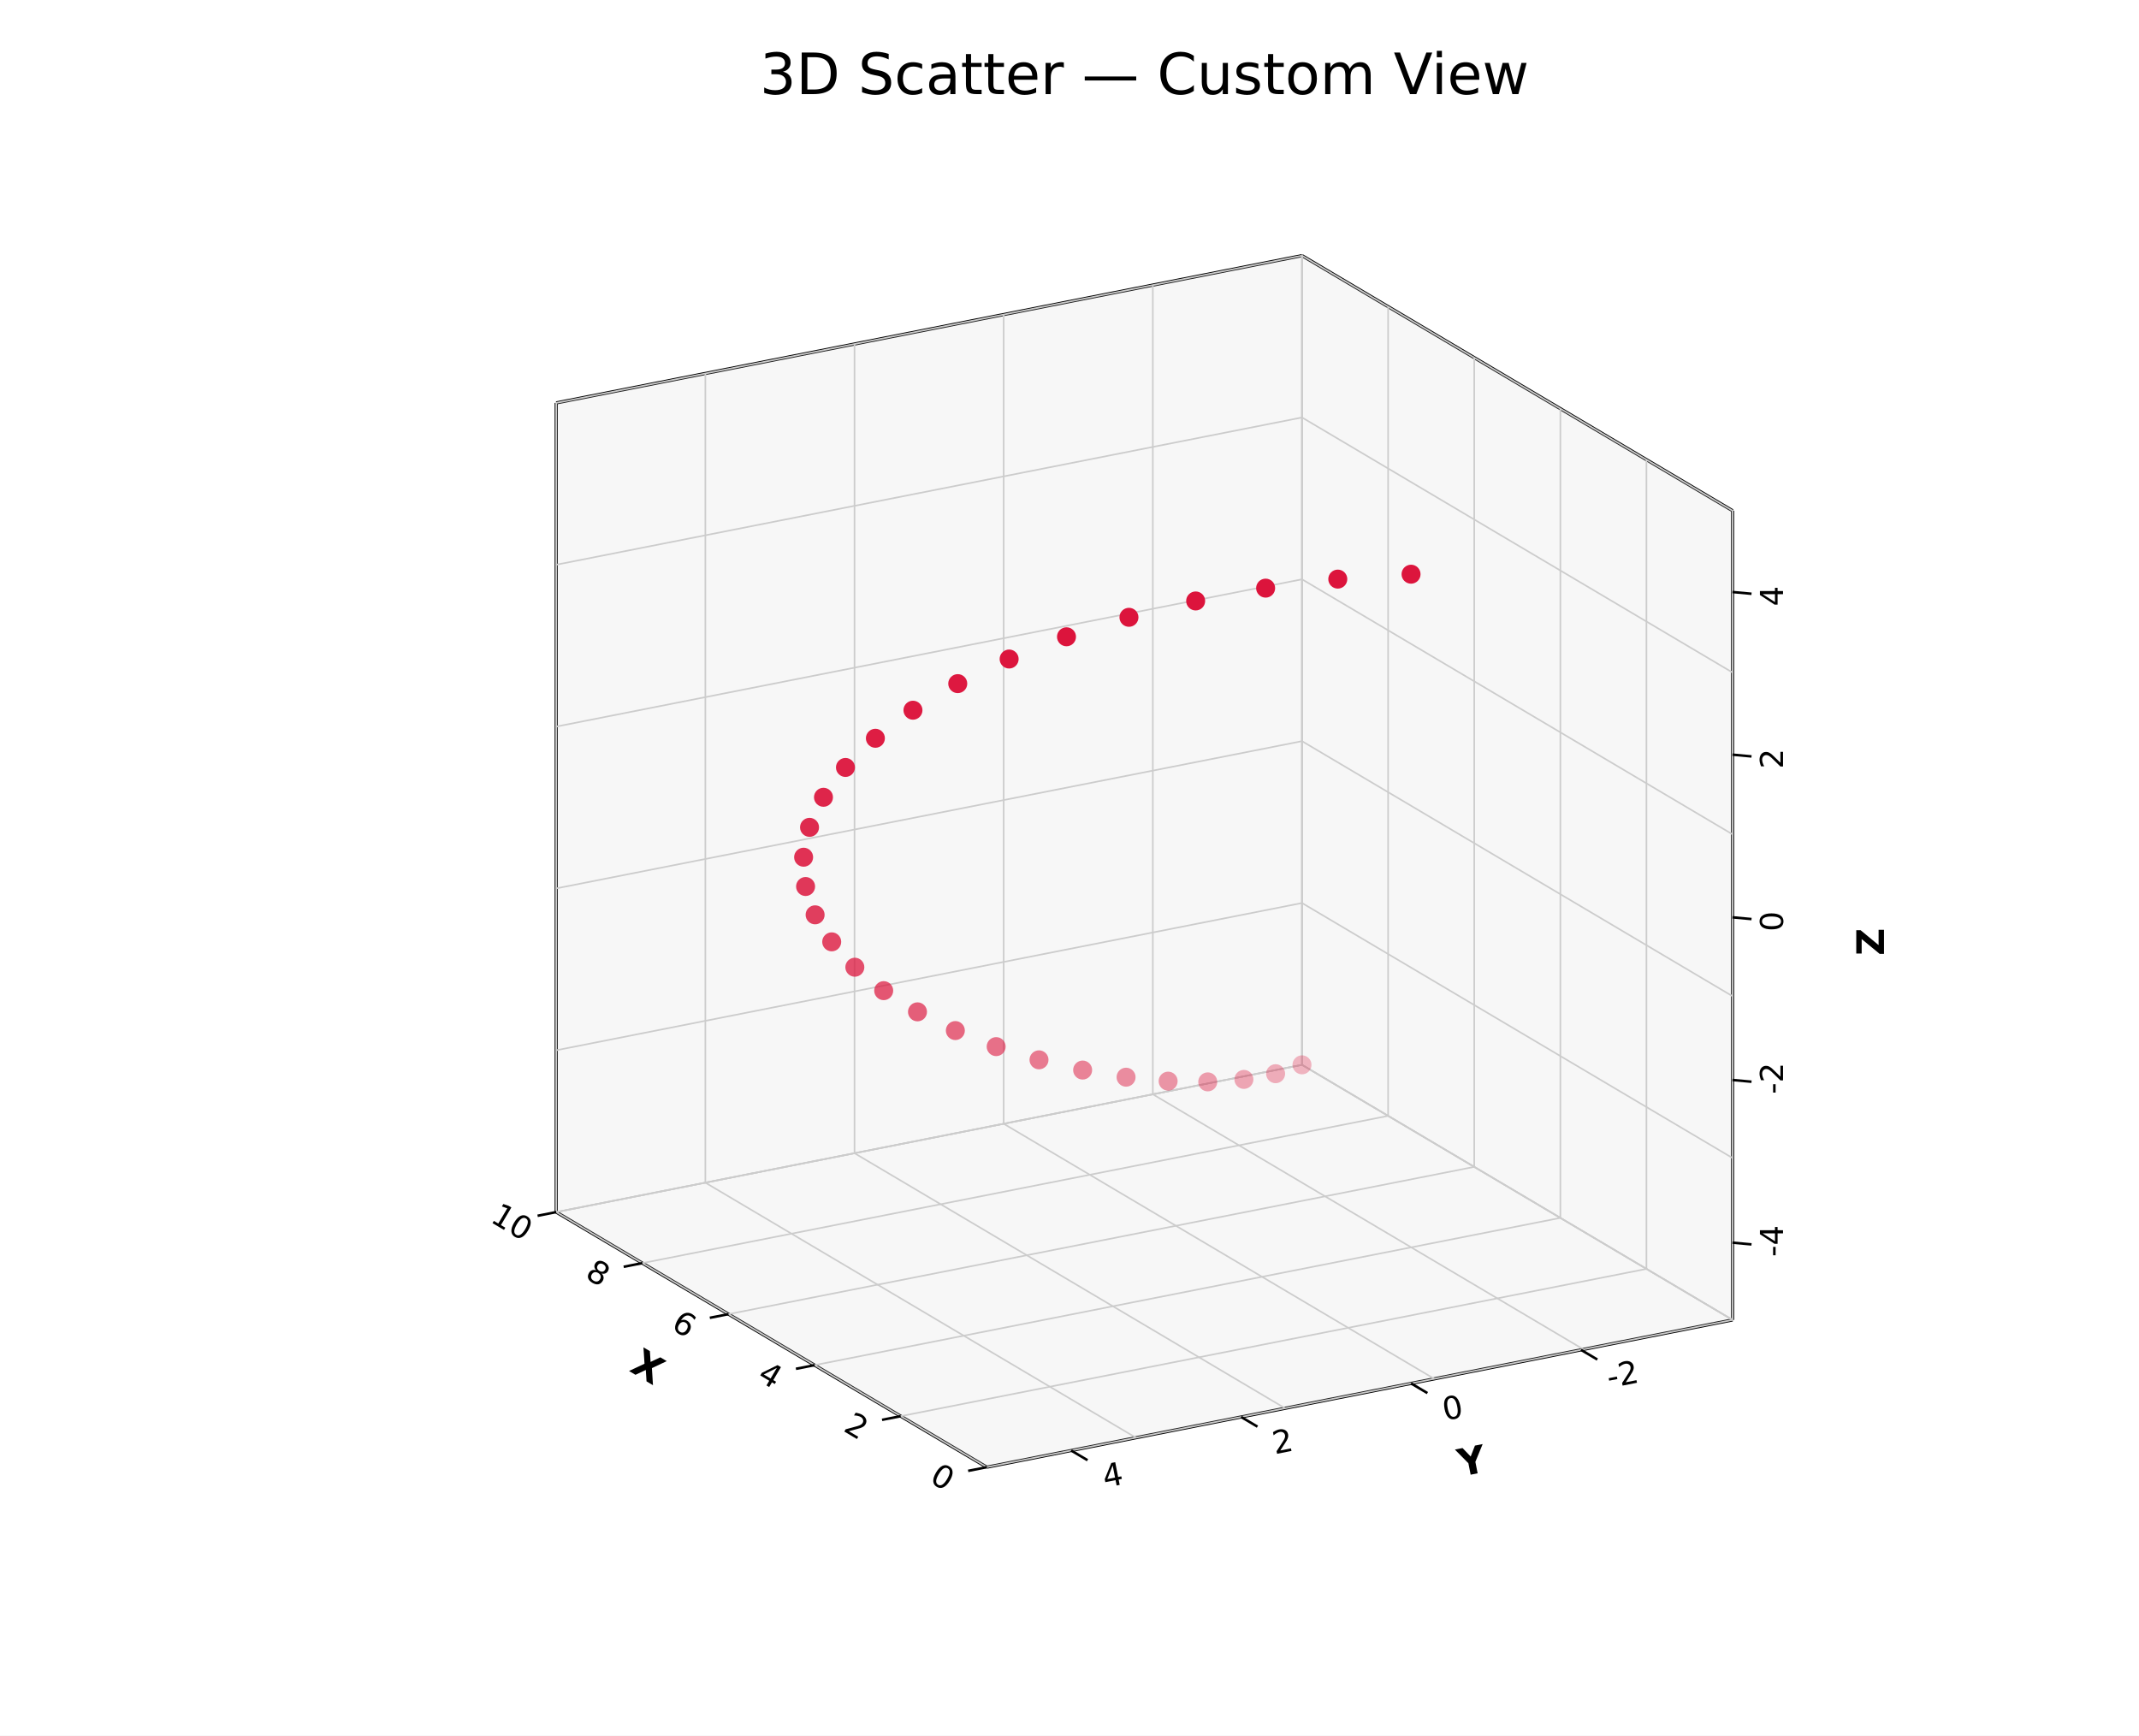
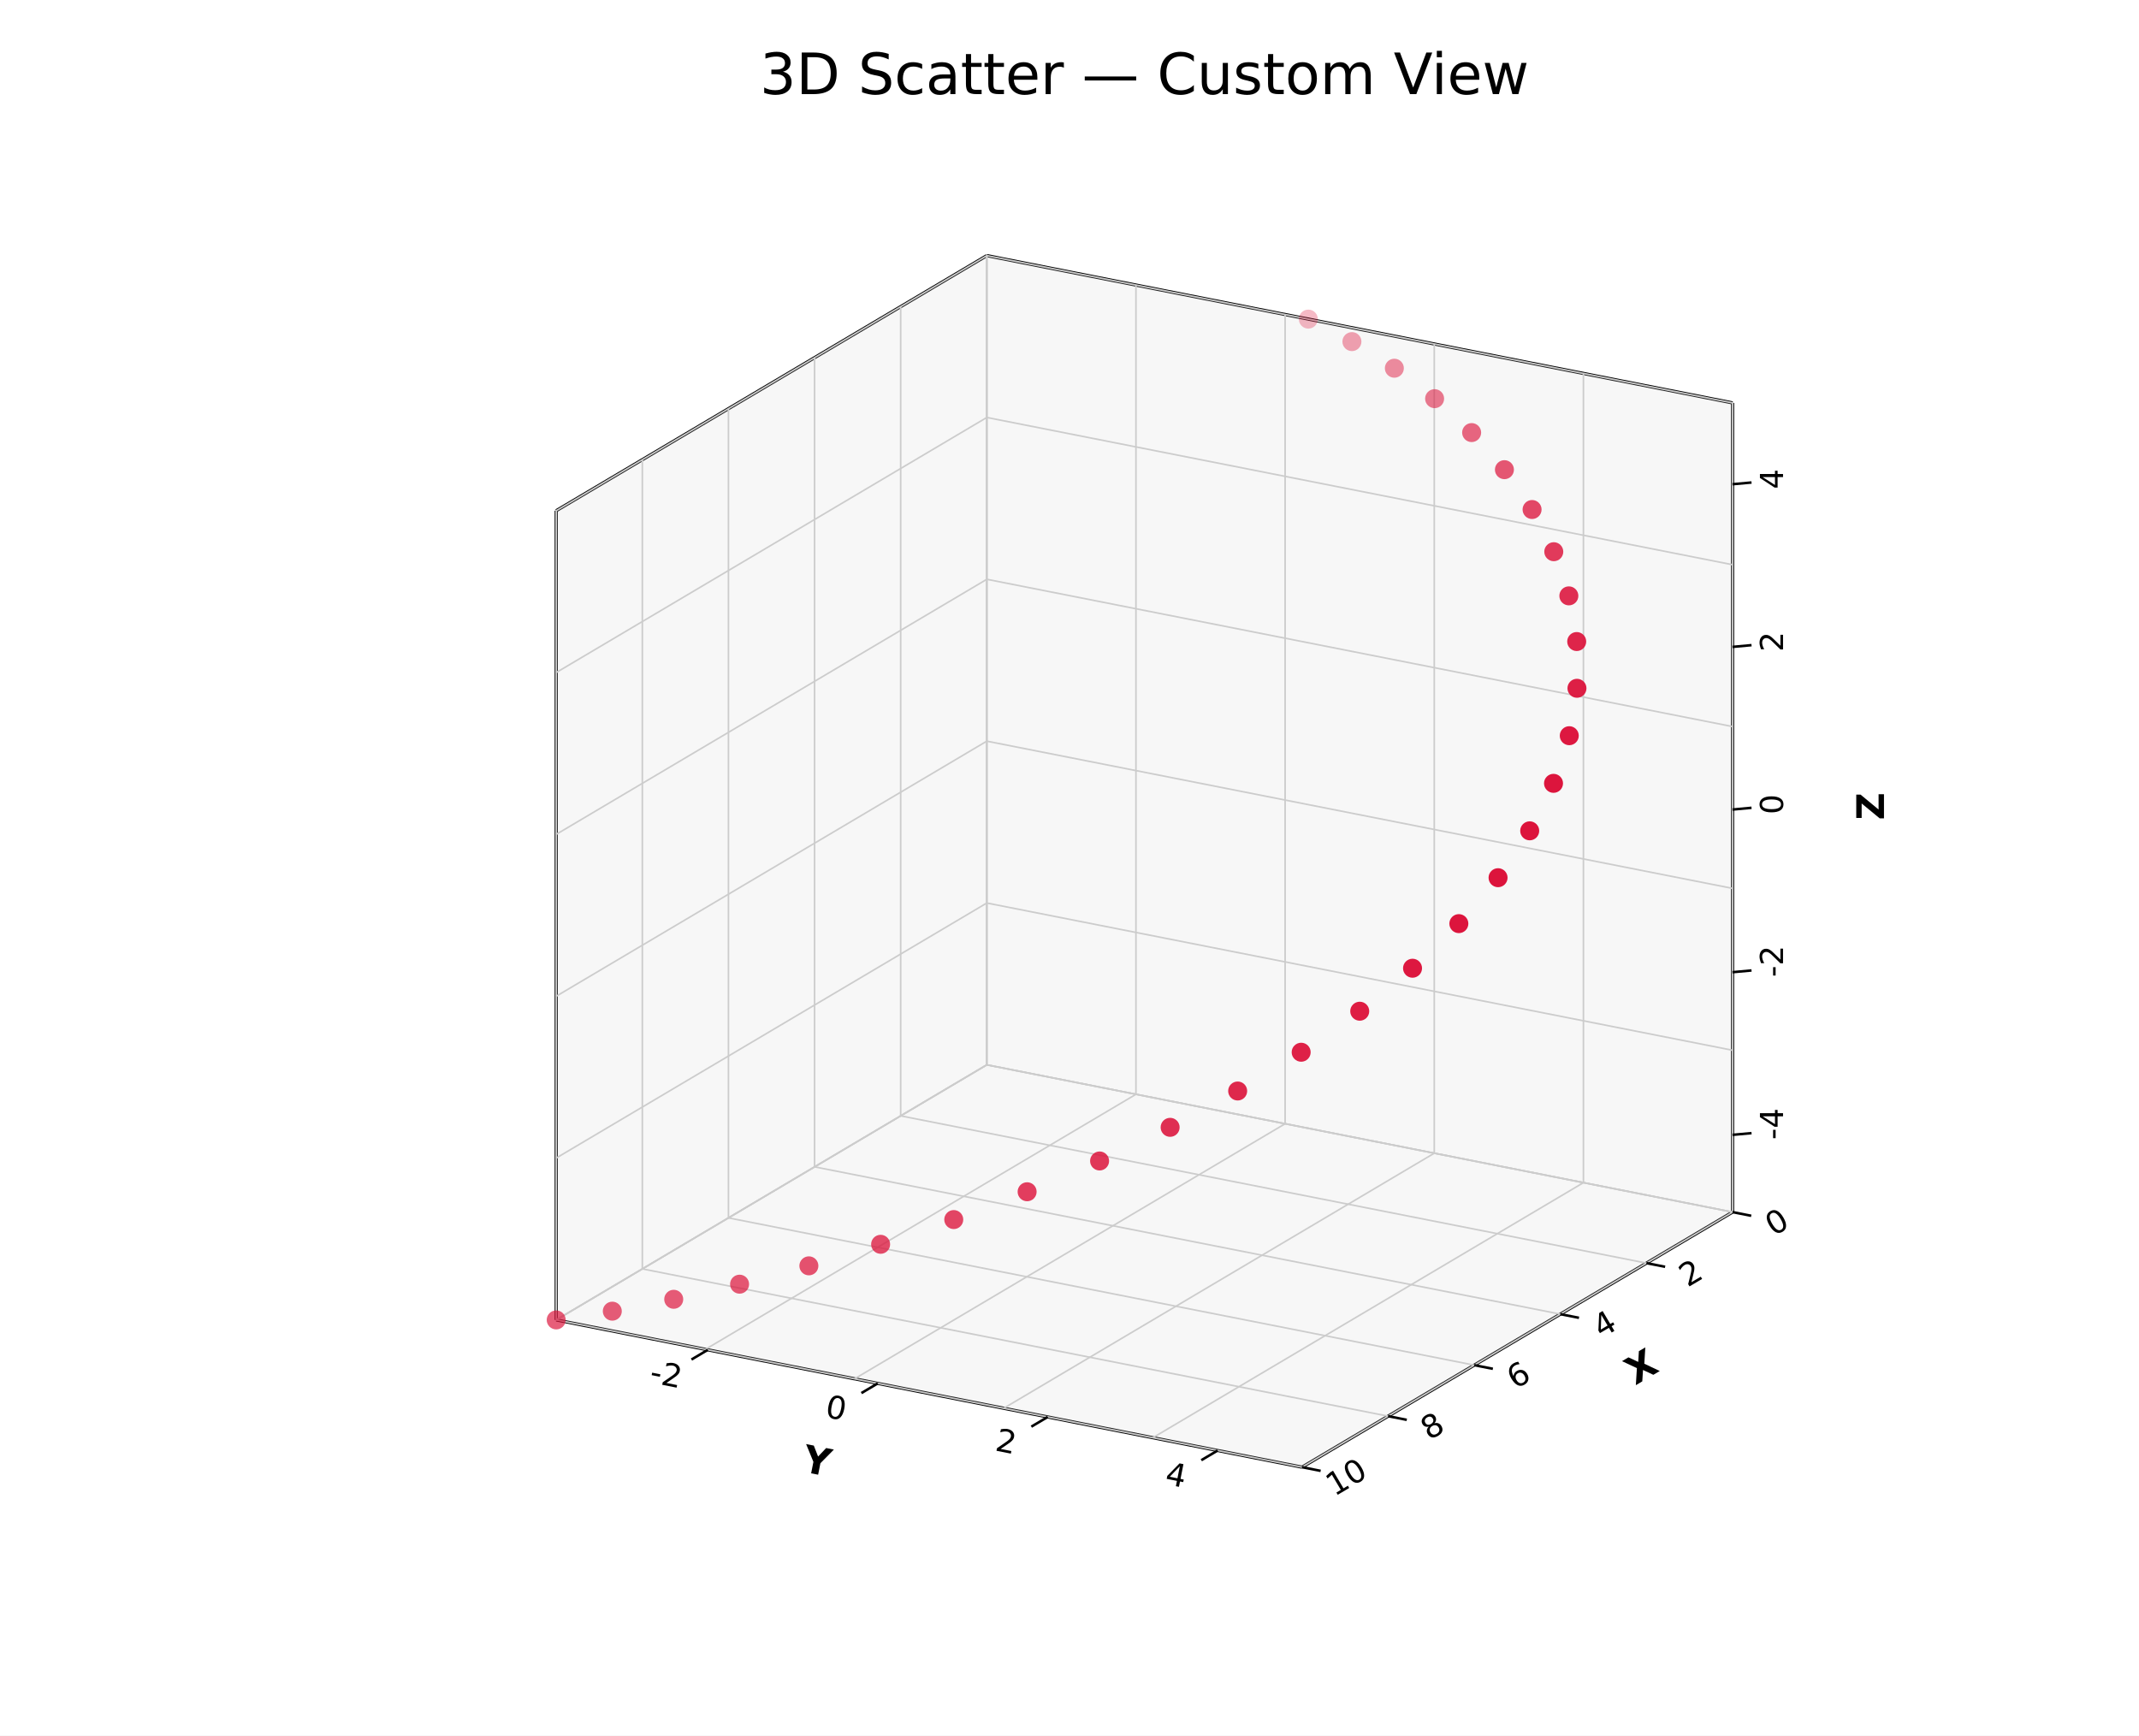
<svg xmlns="http://www.w3.org/2000/svg" width="675.3" height="547.95" font-family="DejaVu Sans, Verdana, Liberation Sans, Arial, sans-serif" fill="black">
  <rect width="100%" height="100%" fill="white" />
  <text x="361.3" y="29.71" font-size="18" text-anchor="middle">3D Scatter — Custom View</text>
-   <line x1="411.05" y1="336.18" x2="546.99" y2="416.71" stroke="#cccccc" stroke-width="0.5" />
-   <line x1="546.99" y1="416.71" x2="311.54" y2="463.2" stroke="#000000" stroke-width="1" />
-   <line x1="311.54" y1="463.2" x2="175.6" y2="382.67" stroke="#000000" stroke-width="1" />
-   <line x1="175.6" y1="382.67" x2="411.05" y2="336.18" stroke="#cccccc" stroke-width="0.5" />
-   <line x1="411.05" y1="80.7" x2="546.99" y2="161.23" stroke="#000000" stroke-width="1" />
-   <line x1="175.6" y1="127.2" x2="411.05" y2="80.7" stroke="#000000" stroke-width="1" />
-   <line x1="411.05" y1="336.18" x2="411.05" y2="80.7" stroke="#cccccc" stroke-width="0.5" />
-   <line x1="546.99" y1="416.71" x2="546.99" y2="161.23" stroke="#000000" stroke-width="1" />
-   <line x1="175.6" y1="382.67" x2="175.6" y2="127.2" stroke="#000000" stroke-width="1" />
-   <path d="M 411.05 336.18 L 546.99 416.71 L 311.54 463.2 L 175.6 382.67 Z" stroke="none" stroke-width="0" fill="#cccccc" fill-opacity="0.15" />
-   <path d="M 411.05 336.18 L 175.6 382.67 L 175.6 127.2 L 411.05 80.7 Z" stroke="none" stroke-width="0" fill="#cccccc" fill-opacity="0.15" />
-   <path d="M 411.05 336.18 L 546.99 416.71 L 546.99 161.23 L 411.05 80.7 Z" stroke="none" stroke-width="0" fill="#cccccc" fill-opacity="0.15" />
-   <line x1="411.05" y1="336.18" x2="546.99" y2="416.71" stroke="#cccccc" stroke-width="0.5" />
-   <line x1="411.05" y1="336.18" x2="175.6" y2="382.67" stroke="#cccccc" stroke-width="0.5" />
-   <line x1="411.05" y1="336.18" x2="411.05" y2="80.7" stroke="#cccccc" stroke-width="0.5" />
-   <line x1="411.05" y1="336.18" x2="175.6" y2="382.67" stroke="#cccccc" stroke-width="0.5" />
-   <line x1="411.05" y1="336.18" x2="411.05" y2="80.7" stroke="#cccccc" stroke-width="0.5" />
-   <line x1="411.05" y1="336.18" x2="546.99" y2="416.71" stroke="#cccccc" stroke-width="0.5" />
-   <line x1="363.96" y1="345.48" x2="499.9" y2="426.01" stroke="#cccccc" stroke-width="0.5" />
-   <line x1="438.24" y1="352.29" x2="202.79" y2="398.78" stroke="#cccccc" stroke-width="0.5" />
-   <line x1="363.96" y1="345.48" x2="363.96" y2="90" stroke="#cccccc" stroke-width="0.5" />
-   <line x1="411.05" y1="285.09" x2="175.6" y2="331.58" stroke="#cccccc" stroke-width="0.5" />
-   <line x1="438.24" y1="352.29" x2="438.24" y2="96.81" stroke="#cccccc" stroke-width="0.5" />
-   <line x1="411.05" y1="285.09" x2="546.99" y2="365.61" stroke="#cccccc" stroke-width="0.5" />
-   <line x1="316.87" y1="354.78" x2="452.81" y2="435.31" stroke="#cccccc" stroke-width="0.5" />
-   <line x1="465.43" y1="368.39" x2="229.98" y2="414.89" stroke="#cccccc" stroke-width="0.5" />
-   <line x1="316.87" y1="354.78" x2="316.87" y2="99.3" stroke="#cccccc" stroke-width="0.5" />
-   <line x1="411.05" y1="233.99" x2="175.6" y2="280.48" stroke="#cccccc" stroke-width="0.5" />
-   <line x1="465.43" y1="368.39" x2="465.43" y2="112.91" stroke="#cccccc" stroke-width="0.5" />
-   <line x1="411.05" y1="233.99" x2="546.99" y2="314.52" stroke="#cccccc" stroke-width="0.5" />
-   <line x1="269.78" y1="364.08" x2="405.72" y2="444.61" stroke="#cccccc" stroke-width="0.5" />
-   <line x1="492.62" y1="384.5" x2="257.17" y2="430.99" stroke="#cccccc" stroke-width="0.5" />
-   <line x1="269.78" y1="364.08" x2="269.78" y2="108.6" stroke="#cccccc" stroke-width="0.5" />
-   <line x1="411.05" y1="182.89" x2="175.6" y2="229.39" stroke="#cccccc" stroke-width="0.5" />
-   <line x1="492.62" y1="384.5" x2="492.62" y2="129.02" stroke="#cccccc" stroke-width="0.5" />
-   <line x1="411.05" y1="182.89" x2="546.99" y2="263.42" stroke="#cccccc" stroke-width="0.5" />
-   <line x1="222.69" y1="373.38" x2="358.63" y2="453.9" stroke="#cccccc" stroke-width="0.5" />
-   <line x1="519.8" y1="400.6" x2="284.35" y2="447.1" stroke="#cccccc" stroke-width="0.5" />
-   <line x1="222.69" y1="373.38" x2="222.69" y2="117.9" stroke="#cccccc" stroke-width="0.5" />
-   <line x1="411.05" y1="131.8" x2="175.6" y2="178.29" stroke="#cccccc" stroke-width="0.5" />
-   <line x1="519.8" y1="400.6" x2="519.8" y2="145.13" stroke="#cccccc" stroke-width="0.5" />
-   <line x1="411.05" y1="131.8" x2="546.99" y2="212.33" stroke="#cccccc" stroke-width="0.5" />
-   <line x1="175.6" y1="382.67" x2="311.54" y2="463.2" stroke="#cccccc" stroke-width="0.5" />
-   <line x1="546.99" y1="416.71" x2="311.54" y2="463.2" stroke="#cccccc" stroke-width="0.5" />
-   <line x1="175.6" y1="382.67" x2="175.6" y2="127.2" stroke="#cccccc" stroke-width="0.5" />
-   <line x1="411.05" y1="80.7" x2="175.6" y2="127.2" stroke="#cccccc" stroke-width="0.5" />
-   <line x1="546.99" y1="416.71" x2="546.99" y2="161.23" stroke="#cccccc" stroke-width="0.5" />
-   <line x1="411.05" y1="80.7" x2="546.99" y2="161.23" stroke="#cccccc" stroke-width="0.5" />
-   <line x1="311.54" y1="463.2" x2="305.65" y2="464.37" stroke="#000000" stroke-width="0.8" />
-   <text x="295.84" y="469.3" font-size="10" text-anchor="middle" transform="rotate(30.64,295.84,469.3)">0</text>
-   <line x1="284.35" y1="447.1" x2="278.47" y2="448.26" stroke="#000000" stroke-width="0.8" />
-   <text x="268.66" y="453.2" font-size="10" text-anchor="middle" transform="rotate(30.64,268.66,453.2)">2</text>
-   <line x1="257.17" y1="430.99" x2="251.28" y2="432.15" stroke="#000000" stroke-width="0.8" />
-   <text x="241.47" y="437.09" font-size="10" text-anchor="middle" transform="rotate(30.64,241.47,437.09)">4</text>
-   <line x1="229.98" y1="414.89" x2="224.09" y2="416.05" stroke="#000000" stroke-width="0.8" />
-   <text x="214.28" y="420.99" font-size="10" text-anchor="middle" transform="rotate(30.64,214.28,420.99)">6</text>
-   <line x1="202.79" y1="398.78" x2="196.9" y2="399.94" stroke="#000000" stroke-width="0.8" />
-   <text x="187.09" y="404.88" font-size="10" text-anchor="middle" transform="rotate(30.64,187.09,404.88)">8</text>
-   <line x1="175.6" y1="382.67" x2="169.72" y2="383.84" stroke="#000000" stroke-width="0.8" />
-   <text x="159.91" y="388.77" font-size="10" text-anchor="middle" transform="rotate(30.64,159.91,388.77)">10</text>
-   <text x="202.37" y="435.08" font-size="12" text-anchor="middle" font-weight="bold" transform="rotate(30.64,202.37,435.08)">X</text>
-   <line x1="499.13" y1="426.16" x2="504.29" y2="429.22" stroke="#000000" stroke-width="0.8" />
-   <text x="512.9" y="437.32" font-size="10" text-anchor="middle" transform="rotate(-11.17,512.9,437.32)">-2</text>
-   <line x1="445.48" y1="436.75" x2="450.64" y2="439.81" stroke="#000000" stroke-width="0.8" />
-   <text x="459.25" y="447.91" font-size="10" text-anchor="middle" transform="rotate(-11.17,459.25,447.91)">0</text>
-   <line x1="391.83" y1="447.35" x2="396.99" y2="450.41" stroke="#000000" stroke-width="0.8" />
-   <text x="405.59" y="458.5" font-size="10" text-anchor="middle" transform="rotate(-11.17,405.59,458.5)">2</text>
-   <line x1="338.17" y1="457.94" x2="343.34" y2="461" stroke="#000000" stroke-width="0.8" />
-   <text x="351.94" y="469.1" font-size="10" text-anchor="middle" transform="rotate(-11.17,351.94,469.1)">4</text>
-   <text x="465.4" y="465.36" font-size="12" text-anchor="middle" font-weight="bold" transform="rotate(-11.17,465.4,465.36)">Y</text>
-   <line x1="546.99" y1="392.32" x2="552.97" y2="392.87" stroke="#000000" stroke-width="0.8" />
-   <text x="562.92" y="396.78" font-size="10" text-anchor="start" transform="rotate(-90,562.92,396.78)">-4</text>
-   <line x1="546.99" y1="340.97" x2="552.97" y2="341.51" stroke="#000000" stroke-width="0.8" />
-   <text x="562.92" y="345.43" font-size="10" text-anchor="start" transform="rotate(-90,562.92,345.43)">-2</text>
-   <line x1="546.99" y1="289.61" x2="552.97" y2="290.16" stroke="#000000" stroke-width="0.8" />
-   <text x="562.92" y="294.07" font-size="10" text-anchor="start" transform="rotate(-90,562.92,294.07)">0</text>
-   <line x1="546.99" y1="238.26" x2="552.97" y2="238.81" stroke="#000000" stroke-width="0.8" />
-   <text x="562.92" y="242.72" font-size="10" text-anchor="start" transform="rotate(-90,562.92,242.72)">2</text>
-   <line x1="546.99" y1="186.91" x2="552.97" y2="187.46" stroke="#000000" stroke-width="0.8" />
-   <text x="562.92" y="191.37" font-size="10" text-anchor="start" transform="rotate(-90,562.92,191.37)">4</text>
-   <text x="594.79" y="297.35" font-size="12" text-anchor="middle" font-weight="bold" transform="rotate(-90,594.79,297.35)">Z</text>
-   <circle cx="411.05" cy="336.18" r="3" fill="#dc143c" fill-opacity="0.3" />
-   <circle cx="402.72" cy="338.98" r="3" fill="#dc143c" fill-opacity="0.33" />
-   <circle cx="392.71" cy="340.78" r="3" fill="#dc143c" fill-opacity="0.36" />
-   <circle cx="381.3" cy="341.56" r="3" fill="#dc143c" fill-opacity="0.4" />
-   <circle cx="368.79" cy="341.33" r="3" fill="#dc143c" fill-opacity="0.43" />
-   <circle cx="355.51" cy="340.08" r="3" fill="#dc143c" fill-opacity="0.47" />
-   <circle cx="341.8" cy="337.83" r="3" fill="#dc143c" fill-opacity="0.51" />
-   <circle cx="328.02" cy="334.6" r="3" fill="#dc143c" fill-opacity="0.55" />
-   <circle cx="314.5" cy="330.43" r="3" fill="#dc143c" fill-opacity="0.59" />
-   <circle cx="301.61" cy="325.36" r="3" fill="#dc143c" fill-opacity="0.63" />
-   <circle cx="289.66" cy="319.45" r="3" fill="#dc143c" fill-opacity="0.67" />
-   <circle cx="278.99" cy="312.76" r="3" fill="#dc143c" fill-opacity="0.71" />
-   <circle cx="269.88" cy="305.36" r="3" fill="#dc143c" fill-opacity="0.74" />
-   <circle cx="262.58" cy="297.35" r="3" fill="#dc143c" fill-opacity="0.78" />
-   <circle cx="257.34" cy="288.82" r="3" fill="#dc143c" fill-opacity="0.81" />
-   <circle cx="254.33" cy="279.88" r="3" fill="#dc143c" fill-opacity="0.84" />
-   <circle cx="253.71" cy="270.63" r="3" fill="#dc143c" fill-opacity="0.87" />
-   <circle cx="255.58" cy="261.2" r="3" fill="#dc143c" fill-opacity="0.9" />
-   <circle cx="259.98" cy="251.71" r="3" fill="#dc143c" fill-opacity="0.92" />
-   <circle cx="266.92" cy="242.29" r="3" fill="#dc143c" fill-opacity="0.94" />
-   <circle cx="276.37" cy="233.08" r="3" fill="#dc143c" fill-opacity="0.96" />
-   <circle cx="288.23" cy="224.22" r="3" fill="#dc143c" fill-opacity="0.97" />
-   <circle cx="302.37" cy="215.83" r="3" fill="#dc143c" fill-opacity="0.98" />
-   <circle cx="318.59" cy="208.06" r="3" fill="#dc143c" fill-opacity="0.99" />
-   <circle cx="445.48" cy="181.28" r="3" fill="#dc143c" fill-opacity="0.99" />
-   <circle cx="336.7" cy="201.04" r="3" fill="#dc143c" fill-opacity="1" />
-   <circle cx="422.35" cy="182.83" r="3" fill="#dc143c" fill-opacity="1" />
-   <circle cx="399.57" cy="185.68" r="3" fill="#dc143c" fill-opacity="1" />
-   <circle cx="356.42" cy="194.89" r="3" fill="#dc143c" fill-opacity="1" />
-   <circle cx="377.48" cy="189.73" r="3" fill="#dc143c" fill-opacity="1" />
+   <line x1="311.54" y1="336.18" x2="175.6" y2="416.71" stroke="#cccccc" stroke-width="0.5" />
+   <line x1="175.6" y1="416.71" x2="411.05" y2="463.2" stroke="#000000" stroke-width="1" />
+   <line x1="411.05" y1="463.2" x2="546.99" y2="382.67" stroke="#000000" stroke-width="1" />
+   <line x1="546.99" y1="382.67" x2="311.54" y2="336.18" stroke="#cccccc" stroke-width="0.5" />
+   <line x1="311.54" y1="80.7" x2="175.6" y2="161.23" stroke="#000000" stroke-width="1" />
+   <line x1="546.99" y1="127.2" x2="311.54" y2="80.7" stroke="#000000" stroke-width="1" />
+   <line x1="311.54" y1="336.18" x2="311.54" y2="80.7" stroke="#cccccc" stroke-width="0.5" />
+   <line x1="175.6" y1="416.71" x2="175.6" y2="161.23" stroke="#000000" stroke-width="1" />
+   <line x1="546.99" y1="382.67" x2="546.99" y2="127.2" stroke="#000000" stroke-width="1" />
+   <path d="M 311.54 336.18 L 175.6 416.71 L 411.05 463.2 L 546.99 382.67 Z" stroke="none" stroke-width="0" fill="#cccccc" fill-opacity="0.15" />
+   <path d="M 311.54 336.18 L 546.99 382.67 L 546.99 127.2 L 311.54 80.7 Z" stroke="none" stroke-width="0" fill="#cccccc" fill-opacity="0.15" />
+   <path d="M 311.54 336.18 L 175.6 416.71 L 175.6 161.23 L 311.54 80.7 Z" stroke="none" stroke-width="0" fill="#cccccc" fill-opacity="0.15" />
+   <line x1="311.54" y1="336.18" x2="175.6" y2="416.71" stroke="#cccccc" stroke-width="0.5" />
+   <line x1="311.54" y1="336.18" x2="546.99" y2="382.67" stroke="#cccccc" stroke-width="0.5" />
+   <line x1="311.54" y1="336.18" x2="311.54" y2="80.7" stroke="#cccccc" stroke-width="0.5" />
+   <line x1="311.54" y1="336.18" x2="546.99" y2="382.67" stroke="#cccccc" stroke-width="0.5" />
+   <line x1="311.54" y1="336.18" x2="311.54" y2="80.7" stroke="#cccccc" stroke-width="0.5" />
+   <line x1="311.54" y1="336.18" x2="175.6" y2="416.71" stroke="#cccccc" stroke-width="0.5" />
+   <line x1="358.63" y1="345.48" x2="222.69" y2="426.01" stroke="#cccccc" stroke-width="0.5" />
+   <line x1="284.35" y1="352.29" x2="519.8" y2="398.78" stroke="#cccccc" stroke-width="0.5" />
+   <line x1="358.63" y1="345.48" x2="358.63" y2="90" stroke="#cccccc" stroke-width="0.5" />
+   <line x1="311.54" y1="285.09" x2="546.99" y2="331.58" stroke="#cccccc" stroke-width="0.5" />
+   <line x1="284.35" y1="352.29" x2="284.35" y2="96.81" stroke="#cccccc" stroke-width="0.5" />
+   <line x1="311.54" y1="285.09" x2="175.6" y2="365.61" stroke="#cccccc" stroke-width="0.5" />
+   <line x1="405.72" y1="354.78" x2="269.78" y2="435.31" stroke="#cccccc" stroke-width="0.5" />
+   <line x1="257.17" y1="368.39" x2="492.62" y2="414.89" stroke="#cccccc" stroke-width="0.5" />
+   <line x1="405.72" y1="354.78" x2="405.72" y2="99.3" stroke="#cccccc" stroke-width="0.5" />
+   <line x1="311.54" y1="233.99" x2="546.99" y2="280.48" stroke="#cccccc" stroke-width="0.5" />
+   <line x1="257.17" y1="368.39" x2="257.17" y2="112.91" stroke="#cccccc" stroke-width="0.5" />
+   <line x1="311.54" y1="233.99" x2="175.6" y2="314.52" stroke="#cccccc" stroke-width="0.5" />
+   <line x1="452.81" y1="364.08" x2="316.87" y2="444.61" stroke="#cccccc" stroke-width="0.5" />
+   <line x1="229.98" y1="384.5" x2="465.43" y2="430.99" stroke="#cccccc" stroke-width="0.5" />
+   <line x1="452.81" y1="364.08" x2="452.81" y2="108.6" stroke="#cccccc" stroke-width="0.5" />
+   <line x1="311.54" y1="182.89" x2="546.99" y2="229.39" stroke="#cccccc" stroke-width="0.5" />
+   <line x1="229.98" y1="384.5" x2="229.98" y2="129.02" stroke="#cccccc" stroke-width="0.5" />
+   <line x1="311.54" y1="182.89" x2="175.6" y2="263.42" stroke="#cccccc" stroke-width="0.5" />
+   <line x1="499.9" y1="373.38" x2="363.96" y2="453.9" stroke="#cccccc" stroke-width="0.5" />
+   <line x1="202.79" y1="400.6" x2="438.24" y2="447.1" stroke="#cccccc" stroke-width="0.5" />
+   <line x1="499.9" y1="373.38" x2="499.9" y2="117.9" stroke="#cccccc" stroke-width="0.5" />
+   <line x1="311.54" y1="131.8" x2="546.99" y2="178.29" stroke="#cccccc" stroke-width="0.5" />
+   <line x1="202.79" y1="400.6" x2="202.79" y2="145.13" stroke="#cccccc" stroke-width="0.5" />
+   <line x1="311.54" y1="131.8" x2="175.6" y2="212.33" stroke="#cccccc" stroke-width="0.5" />
+   <line x1="546.99" y1="382.67" x2="411.05" y2="463.2" stroke="#cccccc" stroke-width="0.5" />
+   <line x1="175.6" y1="416.71" x2="411.05" y2="463.2" stroke="#cccccc" stroke-width="0.5" />
+   <line x1="546.99" y1="382.67" x2="546.99" y2="127.2" stroke="#cccccc" stroke-width="0.5" />
+   <line x1="311.54" y1="80.7" x2="546.99" y2="127.2" stroke="#cccccc" stroke-width="0.5" />
+   <line x1="175.6" y1="416.71" x2="175.6" y2="161.23" stroke="#cccccc" stroke-width="0.5" />
+   <line x1="311.54" y1="80.7" x2="175.6" y2="161.23" stroke="#cccccc" stroke-width="0.5" />
+   <line x1="546.99" y1="382.67" x2="552.88" y2="383.84" stroke="#000000" stroke-width="0.8" />
+   <text x="562.69" y="388.77" font-size="10" text-anchor="middle" transform="rotate(-30.64,562.69,388.77)">0</text>
+   <line x1="519.8" y1="398.78" x2="525.69" y2="399.94" stroke="#000000" stroke-width="0.8" />
+   <text x="535.5" y="404.88" font-size="10" text-anchor="middle" transform="rotate(-30.64,535.5,404.88)">2</text>
+   <line x1="492.62" y1="414.89" x2="498.5" y2="416.05" stroke="#000000" stroke-width="0.8" />
+   <text x="508.31" y="420.99" font-size="10" text-anchor="middle" transform="rotate(-30.64,508.31,420.99)">4</text>
+   <line x1="465.43" y1="430.99" x2="471.31" y2="432.15" stroke="#000000" stroke-width="0.8" />
+   <text x="481.13" y="437.09" font-size="10" text-anchor="middle" transform="rotate(-30.64,481.13,437.09)">6</text>
+   <line x1="438.24" y1="447.1" x2="444.13" y2="448.26" stroke="#000000" stroke-width="0.8" />
+   <text x="453.94" y="453.2" font-size="10" text-anchor="middle" transform="rotate(-30.64,453.94,453.2)">8</text>
+   <line x1="411.05" y1="463.2" x2="416.94" y2="464.37" stroke="#000000" stroke-width="0.8" />
+   <text x="426.75" y="469.3" font-size="10" text-anchor="middle" transform="rotate(-30.64,426.75,469.3)">10</text>
+   <text x="520.23" y="435.08" font-size="12" text-anchor="middle" font-weight="bold" transform="rotate(-30.64,520.23,435.08)">X</text>
+   <line x1="223.46" y1="426.16" x2="218.3" y2="429.22" stroke="#000000" stroke-width="0.8" />
+   <text x="209.7" y="437.32" font-size="10" text-anchor="middle" transform="rotate(11.17,209.7,437.32)">-2</text>
+   <line x1="277.11" y1="436.75" x2="271.95" y2="439.81" stroke="#000000" stroke-width="0.8" />
+   <text x="263.35" y="447.91" font-size="10" text-anchor="middle" transform="rotate(11.17,263.35,447.91)">0</text>
+   <line x1="330.77" y1="447.35" x2="325.6" y2="450.41" stroke="#000000" stroke-width="0.8" />
+   <text x="317" y="458.5" font-size="10" text-anchor="middle" transform="rotate(11.17,317,458.5)">2</text>
+   <line x1="384.42" y1="457.94" x2="379.26" y2="461" stroke="#000000" stroke-width="0.8" />
+   <text x="370.65" y="469.1" font-size="10" text-anchor="middle" transform="rotate(11.17,370.65,469.1)">4</text>
+   <text x="257.19" y="465.36" font-size="12" text-anchor="middle" font-weight="bold" transform="rotate(11.17,257.19,465.36)">Y</text>
+   <line x1="546.99" y1="358.28" x2="552.97" y2="357.74" stroke="#000000" stroke-width="0.8" />
+   <text x="562.92" y="359.82" font-size="10" text-anchor="start" transform="rotate(-90,562.92,359.82)">-4</text>
+   <line x1="546.99" y1="306.93" x2="552.97" y2="306.38" stroke="#000000" stroke-width="0.8" />
+   <text x="562.92" y="308.47" font-size="10" text-anchor="start" transform="rotate(-90,562.92,308.47)">-2</text>
+   <line x1="546.99" y1="255.58" x2="552.97" y2="255.03" stroke="#000000" stroke-width="0.8" />
+   <text x="562.92" y="257.12" font-size="10" text-anchor="start" transform="rotate(-90,562.92,257.12)">0</text>
+   <line x1="546.99" y1="204.23" x2="552.97" y2="203.68" stroke="#000000" stroke-width="0.8" />
+   <text x="562.92" y="205.77" font-size="10" text-anchor="start" transform="rotate(-90,562.92,205.77)">2</text>
+   <line x1="546.99" y1="152.87" x2="552.97" y2="152.33" stroke="#000000" stroke-width="0.8" />
+   <text x="562.92" y="154.41" font-size="10" text-anchor="start" transform="rotate(-90,562.92,154.41)">4</text>
+   <text x="594.79" y="254.55" font-size="12" text-anchor="middle" font-weight="bold" transform="rotate(-90,594.79,254.55)">Z</text>
+   <circle cx="413.05" cy="100.75" r="3" fill="#dc143c" fill-opacity="0.3" />
+   <circle cx="426.81" cy="107.85" r="3" fill="#dc143c" fill-opacity="0.39" />
+   <circle cx="440.21" cy="116.25" r="3" fill="#dc143c" fill-opacity="0.48" />
+   <circle cx="452.92" cy="125.86" r="3" fill="#dc143c" fill-opacity="0.56" />
+   <circle cx="464.61" cy="136.57" r="3" fill="#dc143c" fill-opacity="0.64" />
+   <circle cx="175.6" cy="416.71" r="3" fill="#dc143c" fill-opacity="0.68" />
+   <circle cx="193.31" cy="413.95" r="3" fill="#dc143c" fill-opacity="0.68" />
+   <circle cx="212.7" cy="410.2" r="3" fill="#dc143c" fill-opacity="0.69" />
+   <circle cx="233.49" cy="405.43" r="3" fill="#dc143c" fill-opacity="0.71" />
+   <circle cx="474.96" cy="148.28" r="3" fill="#dc143c" fill-opacity="0.71" />
+   <circle cx="255.37" cy="399.64" r="3" fill="#dc143c" fill-opacity="0.73" />
+   <circle cx="278.02" cy="392.84" r="3" fill="#dc143c" fill-opacity="0.76" />
+   <circle cx="483.69" cy="160.86" r="3" fill="#dc143c" fill-opacity="0.77" />
+   <circle cx="301.11" cy="385.03" r="3" fill="#dc143c" fill-opacity="0.78" />
+   <circle cx="324.27" cy="376.25" r="3" fill="#dc143c" fill-opacity="0.82" />
+   <circle cx="490.54" cy="174.18" r="3" fill="#dc143c" fill-opacity="0.83" />
+   <circle cx="347.15" cy="366.53" r="3" fill="#dc143c" fill-opacity="0.85" />
+   <circle cx="369.42" cy="355.91" r="3" fill="#dc143c" fill-opacity="0.88" />
+   <circle cx="495.3" cy="188.12" r="3" fill="#dc143c" fill-opacity="0.88" />
+   <circle cx="390.74" cy="344.44" r="3" fill="#dc143c" fill-opacity="0.91" />
+   <circle cx="497.78" cy="202.54" r="3" fill="#dc143c" fill-opacity="0.92" />
+   <circle cx="410.79" cy="332.2" r="3" fill="#dc143c" fill-opacity="0.94" />
+   <circle cx="497.86" cy="217.3" r="3" fill="#dc143c" fill-opacity="0.95" />
+   <circle cx="429.28" cy="319.25" r="3" fill="#dc143c" fill-opacity="0.96" />
+   <circle cx="495.43" cy="232.27" r="3" fill="#dc143c" fill-opacity="0.98" />
+   <circle cx="445.95" cy="305.68" r="3" fill="#dc143c" fill-opacity="0.98" />
+   <circle cx="490.46" cy="247.31" r="3" fill="#dc143c" fill-opacity="0.99" />
+   <circle cx="460.57" cy="291.6" r="3" fill="#dc143c" fill-opacity="0.99" />
+   <circle cx="472.95" cy="277.1" r="3" fill="#dc143c" fill-opacity="1" />
+   <circle cx="482.94" cy="262.3" r="3" fill="#dc143c" fill-opacity="1" />
</svg>
